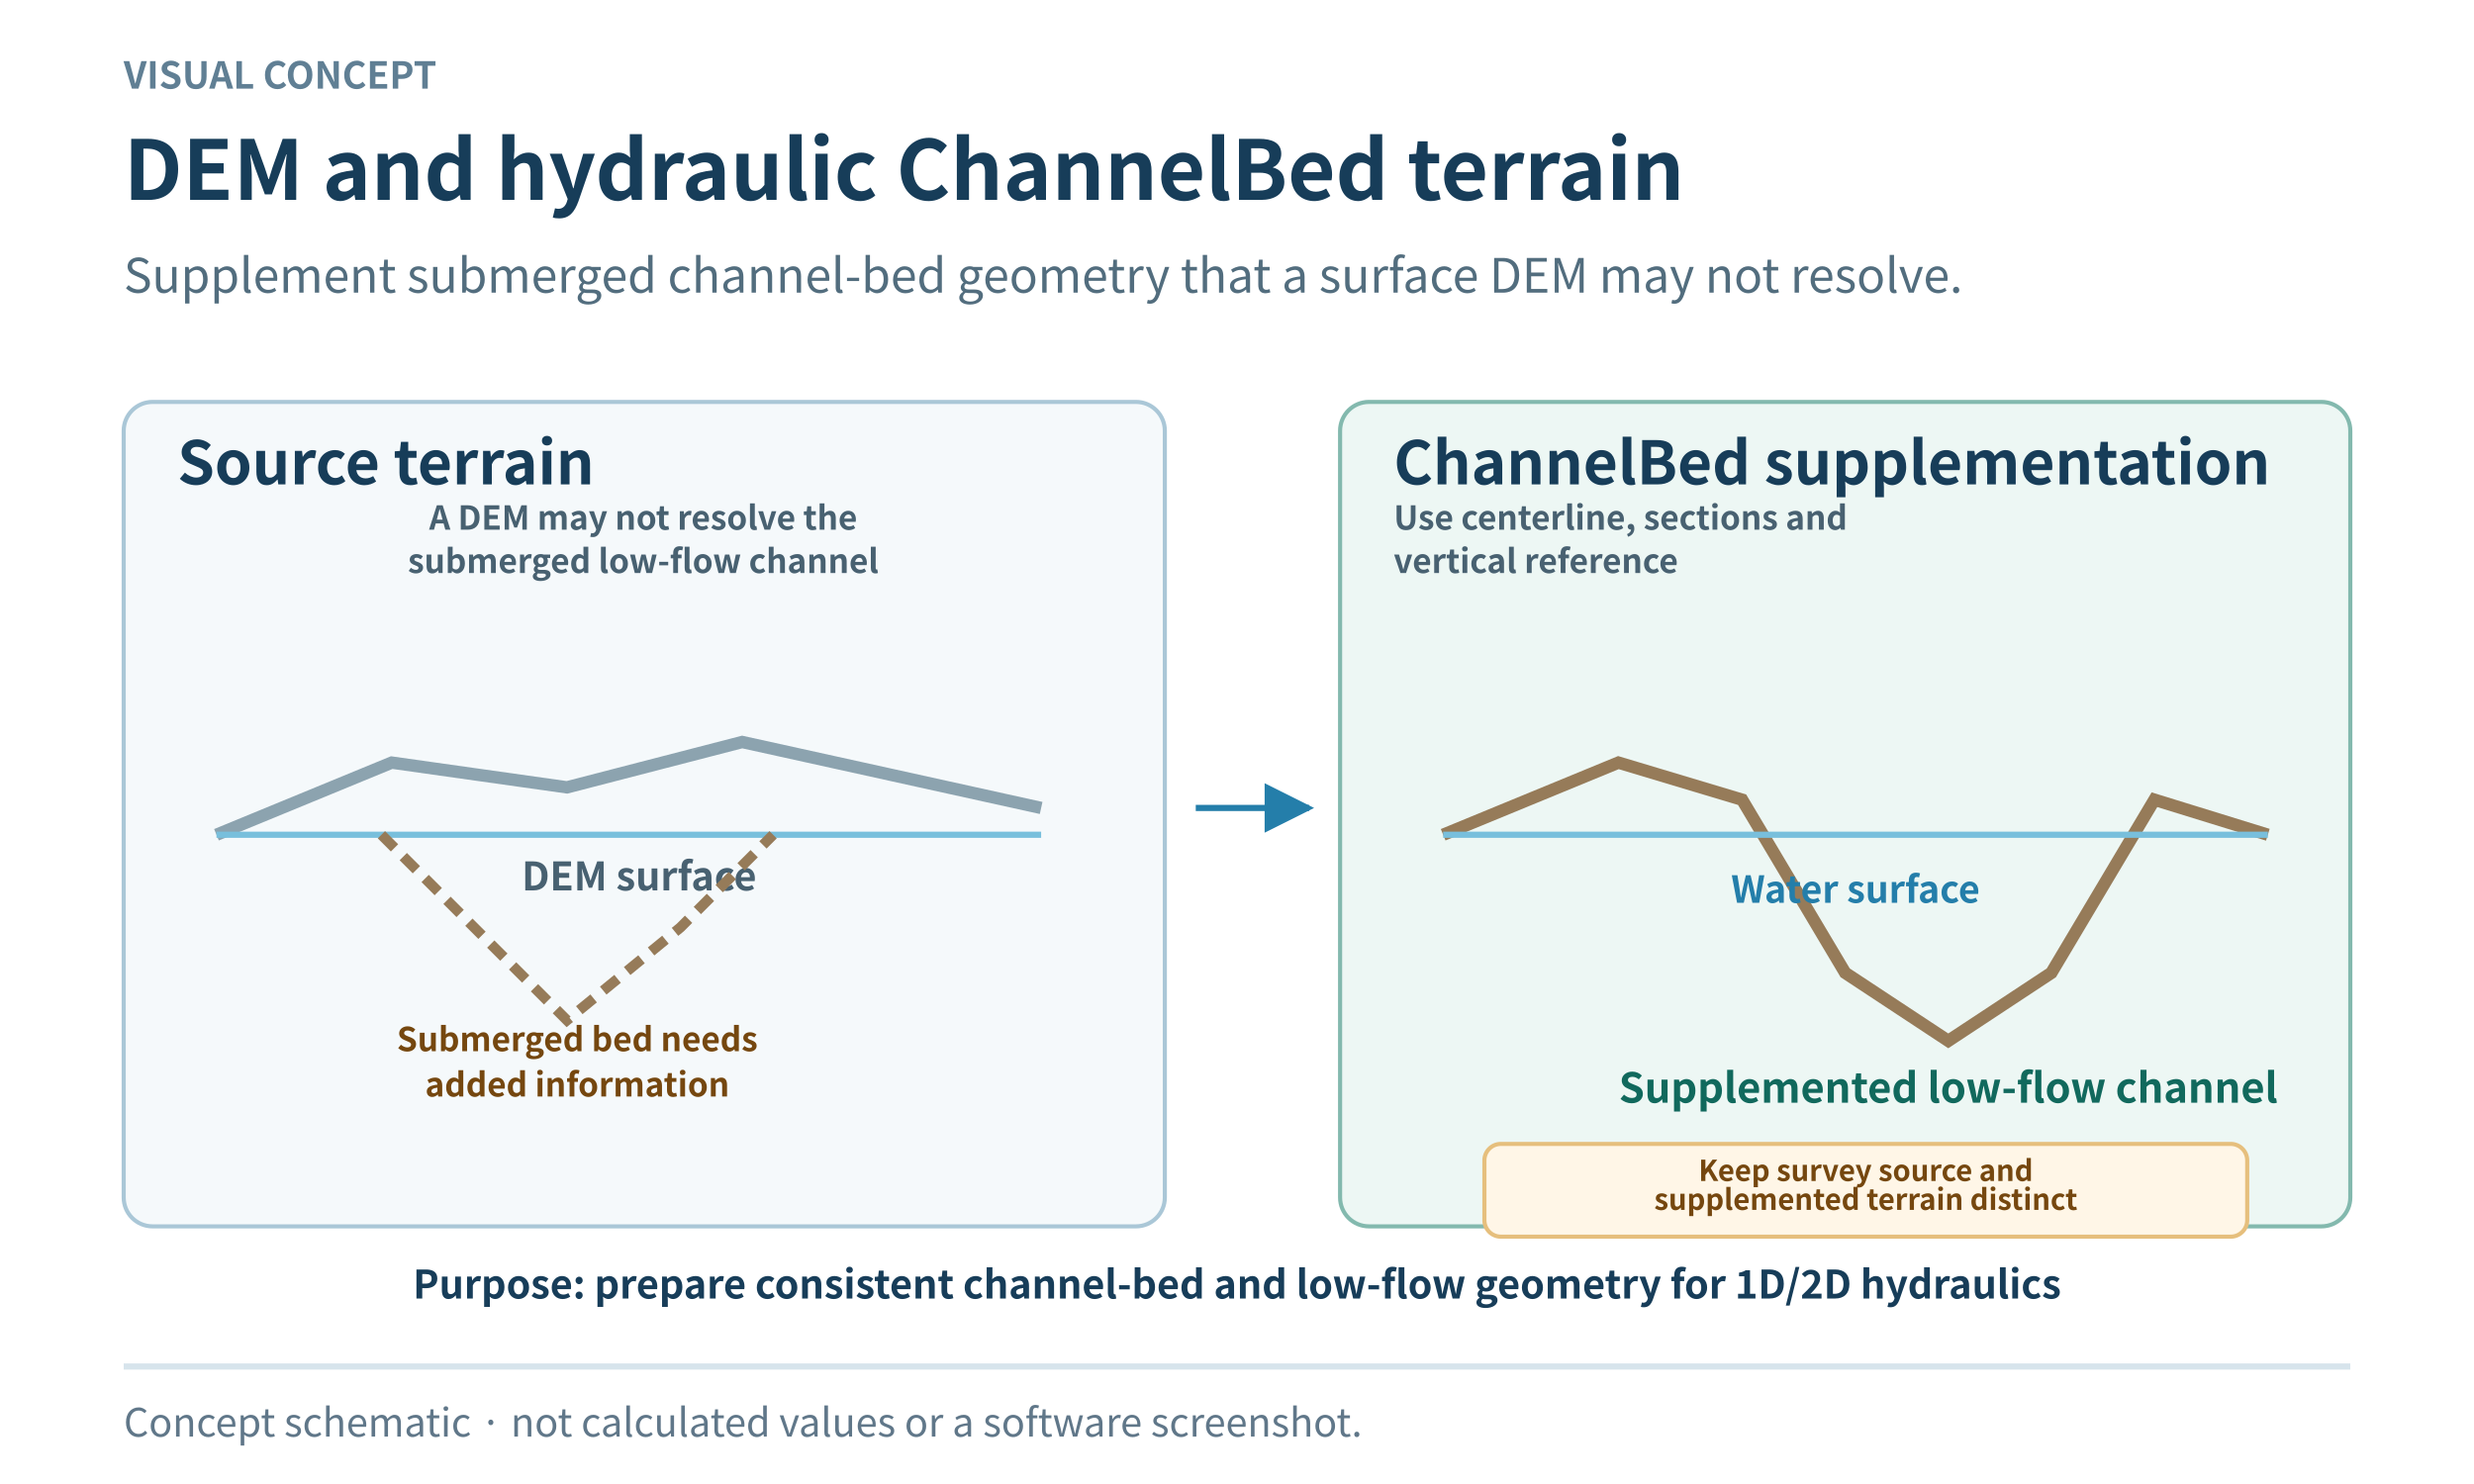
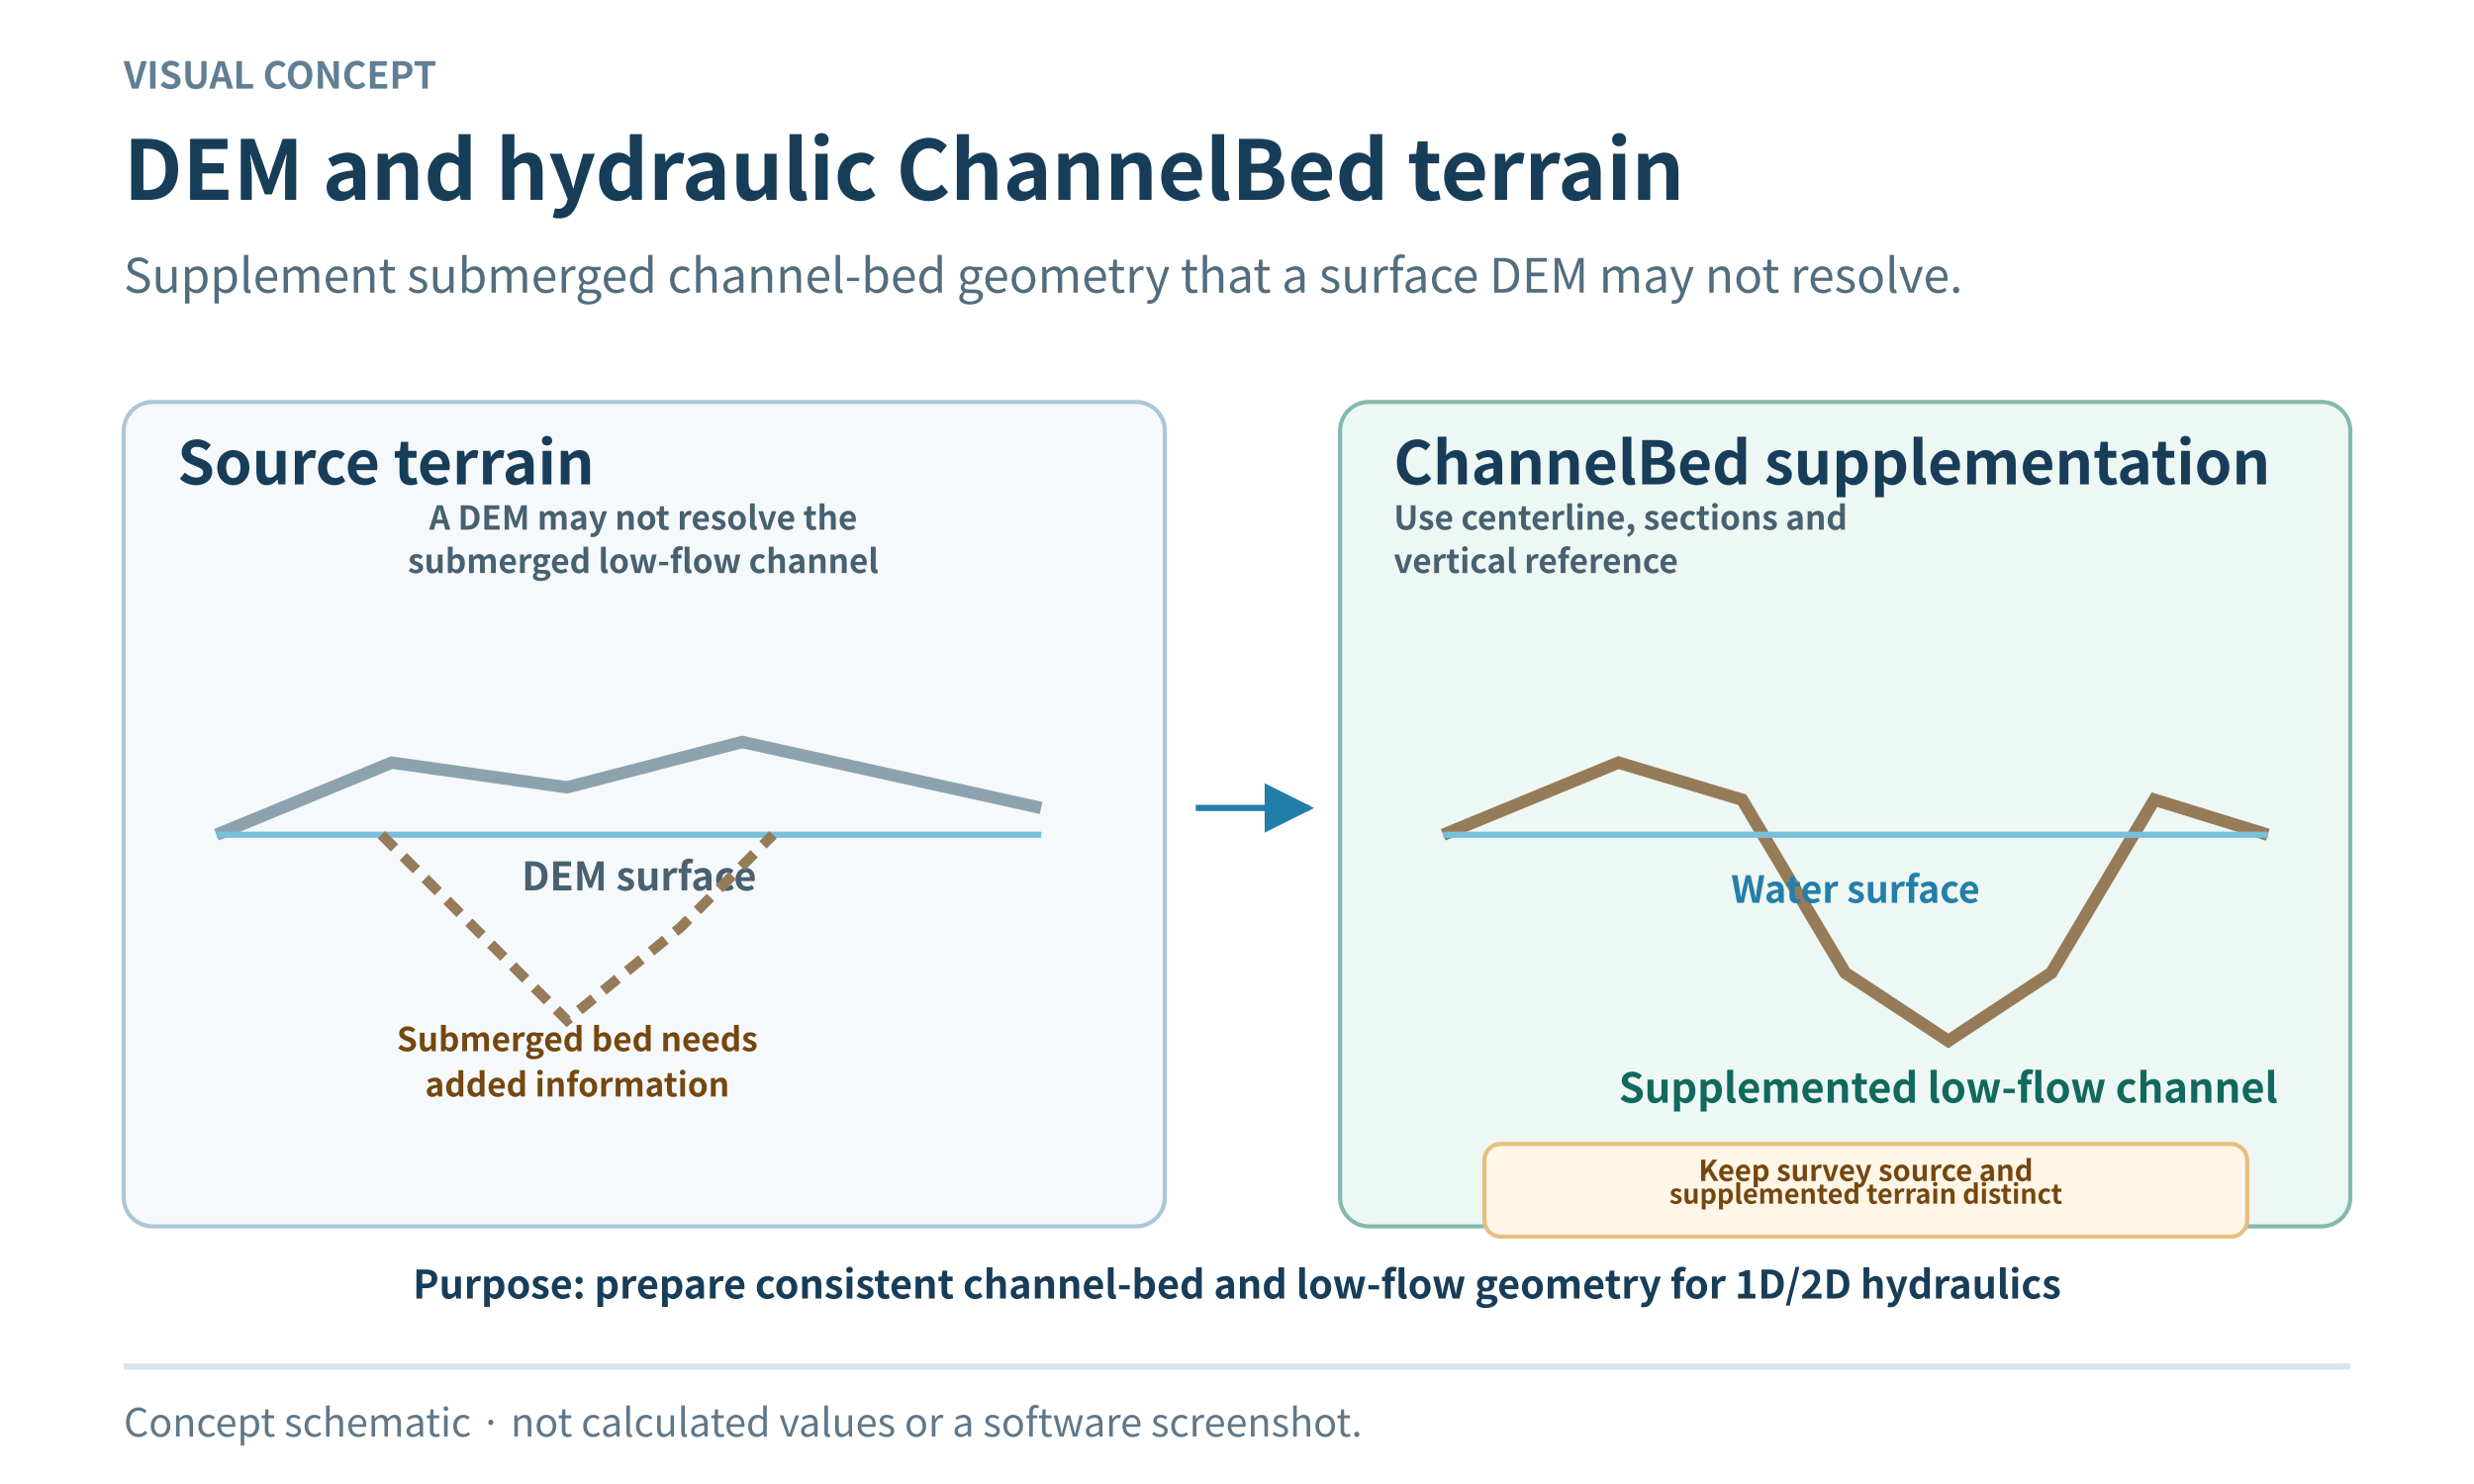
<svg xmlns="http://www.w3.org/2000/svg" width="1200" height="720" viewBox="0 0 1200 720" role="img" aria-labelledby="title desc">
  <defs>
    <marker id="arrow" viewBox="0 0 10 10" refX="9" refY="5" markerWidth="8" markerHeight="8" orient="auto-start-reverse">
      <path d="M0 0 10 5 0 10Z" fill="#247eaa" />
    </marker>
  </defs>
  <rect width="1200" height="720" fill="#fff" />
  <g font-family="Noto Sans CJK KR,Noto Sans KR,Malgun Gothic,Arial,sans-serif">
    <text x="60" y="43" font-size="18" font-weight="600" fill="#607f94">VISUAL CONCEPT</text>
    <text x="60" y="97" font-size="40" font-weight="700" fill="#173d59">DEM and hydraulic ChannelBed terrain</text>
    <text x="60" y="142" font-size="23" fill="#526d7e">Supplement submerged channel-bed geometry that a surface DEM may not resolve.</text>
    <rect x="60" y="195" width="505" height="400" rx="14" fill="#f5f9fb" stroke="#aac7d7" stroke-width="2" />
    <text x="86" y="235" font-size="29" font-weight="700" fill="#173d59">Source terrain</text>
    <text x="312" y="257" text-anchor="middle" font-size="16" font-weight="600" fill="#486171">A DEM may not resolve the</text>
    <text x="312" y="278" text-anchor="middle" font-size="16" font-weight="600" fill="#486171">submerged low-flow channel</text>
    <path d="M105 405 L190 370 L275 382 L360 360 L505 392" fill="none" stroke="#8ca3af" stroke-width="6" />
    <line x1="105" y1="405" x2="505" y2="405" stroke="#78bfdc" stroke-width="3" />
    <text x="310" y="432" text-anchor="middle" font-size="19" font-weight="700" fill="#486171">DEM surface</text>
    <path d="M185 405 L230 450 L275 495 L330 450 L375 405" fill="none" stroke="#967b59" stroke-width="5" stroke-dasharray="9 6" />
    <text x="280" y="510" text-anchor="middle" font-size="16" font-weight="600" fill="#75470f">Submerged bed needs</text>
    <text x="280" y="532" text-anchor="middle" font-size="16" font-weight="600" fill="#75470f">added information</text>
    <line x1="580" y1="392" x2="635" y2="392" stroke="#247eaa" stroke-width="3" marker-end="url(#arrow)" />
    <rect x="650" y="195" width="490" height="400" rx="14" fill="#edf7f4" stroke="#83b9ae" stroke-width="2" />
    <text x="676" y="235" font-size="29" font-weight="700" fill="#173d59">ChannelBed supplementation</text>
    <text x="676" y="257" font-size="16" font-weight="600" fill="#486171">Use centerline, sections and</text>
    <text x="676" y="278" font-size="16" font-weight="600" fill="#486171">vertical reference</text>
    <path d="M700 405 L785 370 L845 388 L895 472 L945 505 L995 472 L1045 388 L1100 405" fill="none" stroke="#967b59" stroke-width="6" />
    <line x1="700" y1="405" x2="1100" y2="405" stroke="#78bfdc" stroke-width="3" />
    <text x="900" y="438" text-anchor="middle" font-size="18" font-weight="600" fill="#247eaa">Water surface</text>
    <text x="945" y="535" text-anchor="middle" font-size="20" font-weight="700" fill="#11695d">Supplemented low-flow channel</text>
    <rect x="720" y="555" width="370" height="45" rx="8" fill="#fff6e7" stroke="#e6bf7d" stroke-width="2" />
    <text x="905" y="573" text-anchor="middle" font-size="14" font-weight="600" fill="#75470f">Keep survey source and</text>
-     <text x="905" y="587" text-anchor="middle" font-size="14" font-weight="600" fill="#75470f">supplemented terrain distinct</text>
+     <text x="905" y="584" text-anchor="middle" font-size="13" font-weight="600" fill="#75470f">supplemented terrain distinct</text>
    <text x="600" y="630" text-anchor="middle" font-size="19" font-weight="600" fill="#173d59">Purpose: prepare consistent channel-bed and low-flow geometry for 1D/2D hydraulics</text>
    <line x1="60" y1="663" x2="1140" y2="663" stroke="#d7e4ec" stroke-width="3" />
    <text x="60" y="697" font-size="19" fill="#607789">Concept schematic · not calculated values or a software screenshot.</text>
  </g>
</svg>
